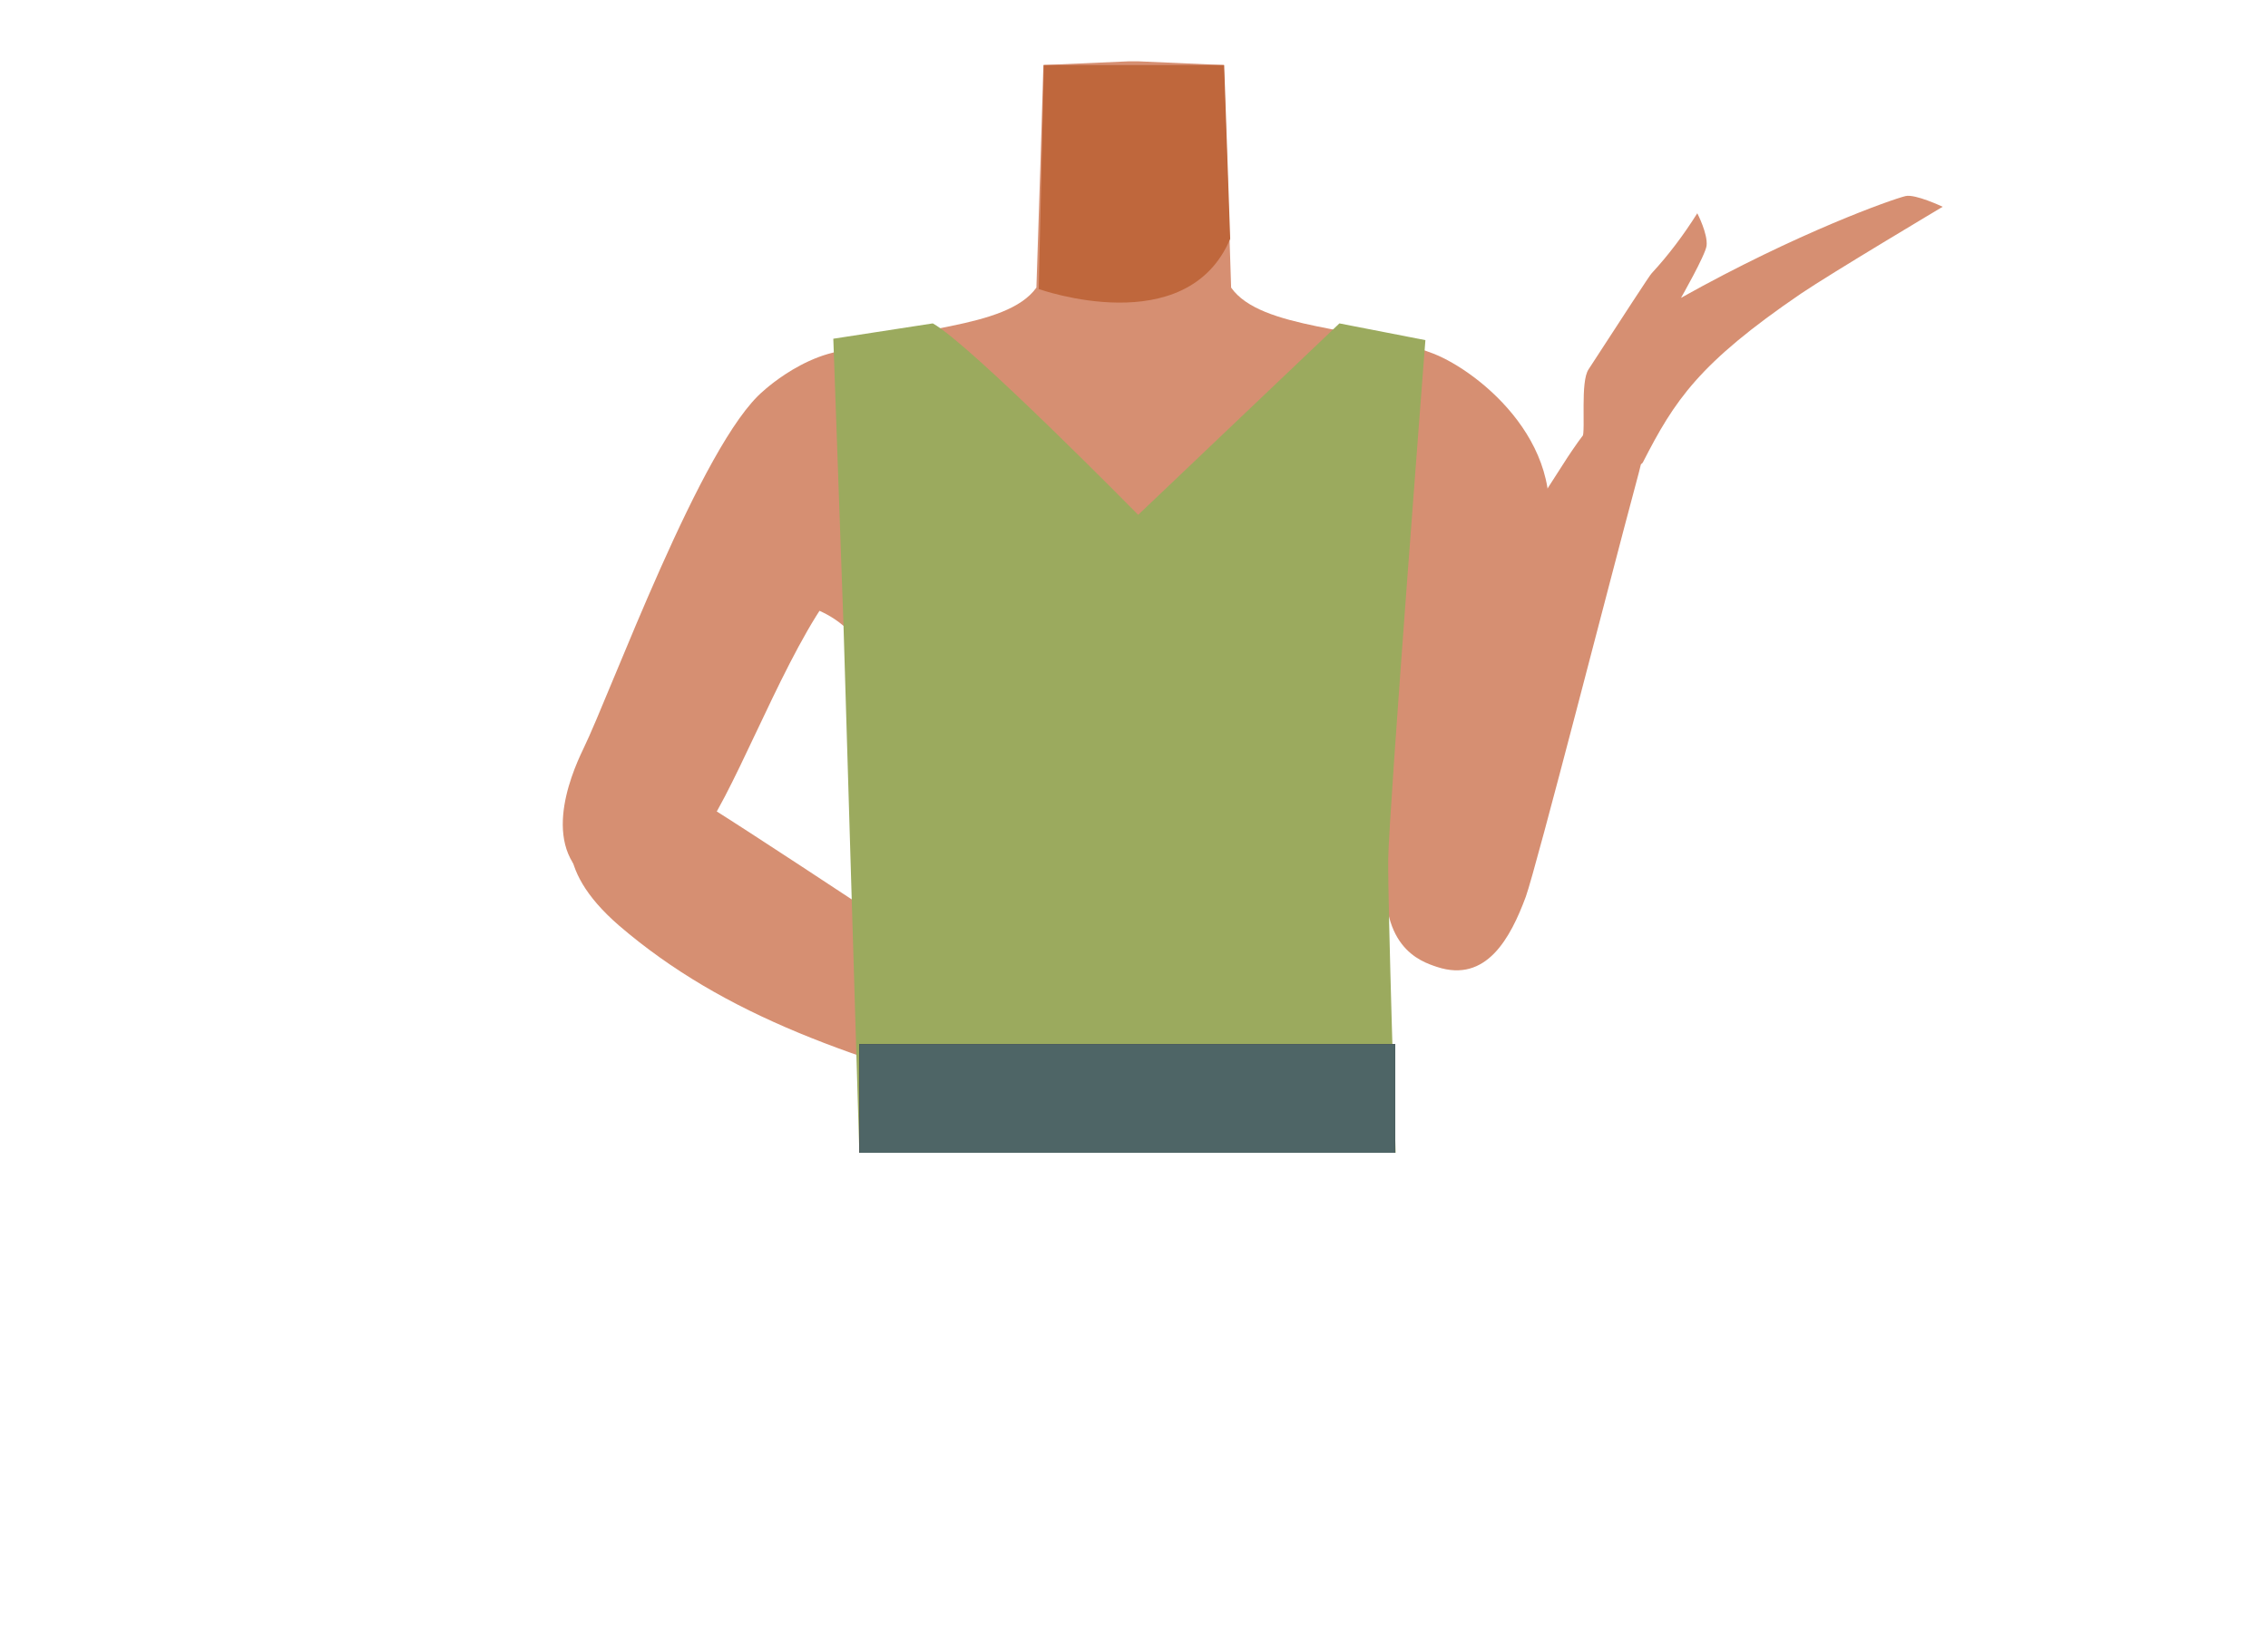
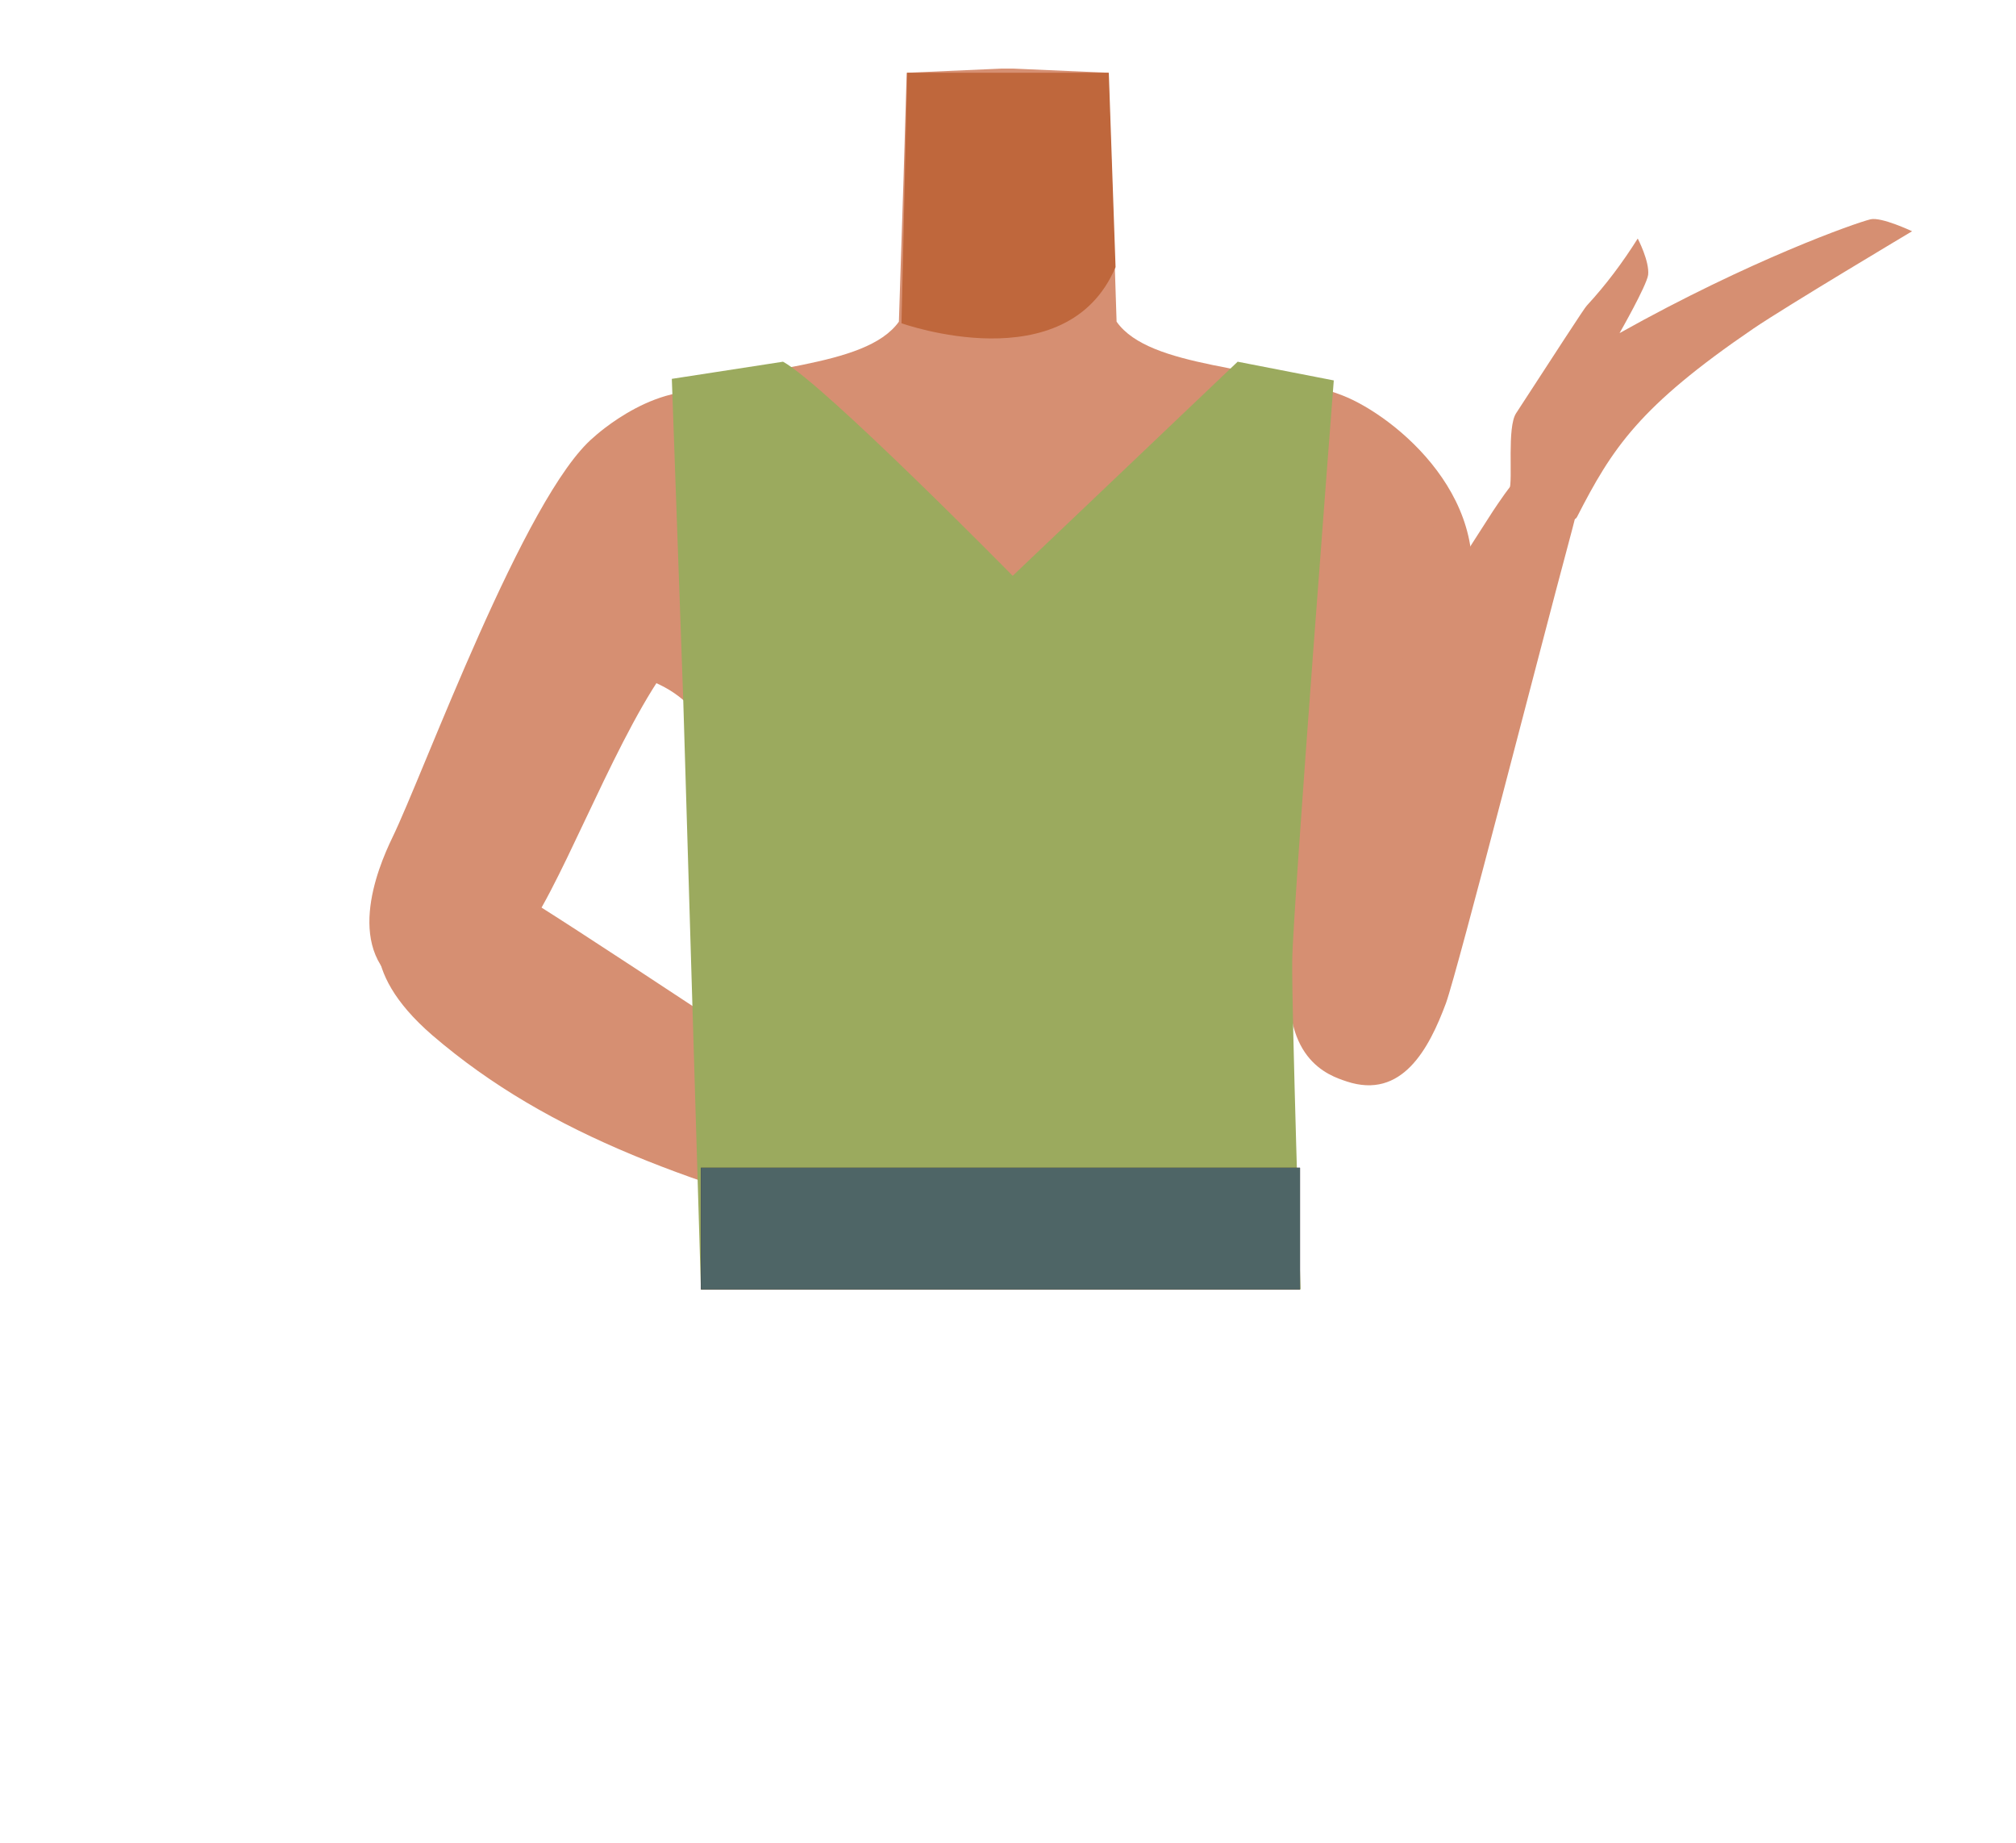
- <svg xmlns="http://www.w3.org/2000/svg" version="1.1" id="Calque_1" x="0px" y="0px" viewBox="0 0 488 354.5" style="enable-background:new 0 0 488 354.5;" xml:space="preserve">
+ <svg xmlns="http://www.w3.org/2000/svg" version="1.1" id="Calque_1" x="0px" y="0px" viewBox="0 0 388 354.5" style="enable-background:new 0 0 388 354.5;" xml:space="preserve">
  <style type="text/css">
	.st0{fill:#D68F72;}
	.st1{fill:#BF673C;}
	.st2{fill:#9BAA5E;}
	.st3{fill:#3A1D20;}
	.st4{fill:#4E6566;}
</style>
  <g id="Calque_10">
-     <path class="st0" d="M244,164.2c-5.5-3.6-8-0.6-13.7,2.5c-9.8,5.3-15.8,23.7-26.7,26.2c-3.9,0.9-12.7-15.1-13.7-21.3   c-1.5-9.3,2.5-27.5-8.4-36.9c-9.2-7.9-21.5-3.7-25.5-16.3c-7-22,13.5-38.5,23.4-42.3c15.2-5.9,37.1-5.1,43.6-14.2l0.9-27.7   l0.6-20.2l18.3-0.8h2.2l18.3,0.8l0.7,20.2l0.9,27.7c6.4,9.1,28.4,8.4,43.5,14.2c10,3.9,30.5,20.4,23.5,42.3   c-4,12.6-16.2,8.4-25.5,16.3c-10.9,9.3-6.9,27.5-8.4,36.8c-1,6.2-9.9,22.2-13.7,21.3c-10.8-2.5-16.9-20.9-26.7-26.2   C252,163.6,249.5,160.6,244,164.2" />
-     <path class="st1" d="M223.5,62.2c0,0,31.8,11.4,41.2-10.8L263.4,14h-38.8L223.5,62.2z" />
-     <path class="st0" d="M200.4,92.3c0.2,19.8-12.5,25.3-19,32.4c-10.3,11.2-20.7,39.5-28.5,52.2c-3.6,6-14.5,18.7-24.5,13.6l0,0   c-12.5-7.1-5.8-23.3-2.9-29.3c6-12.3,25.5-66,38.8-77.1c0,0,12.9-12,25-8C197.1,78.7,200.3,84.1,200.4,92.3L200.4,92.3z" />
-     <path class="st0" d="M124.7,173.5c5.2-10.4,15.6-6.7,24.2-2.1c6.1,3.2,62.7,41,78.2,51.1c8.8,5.7,13.6,8.5,11,14.2   c-2.3,5.2-12.5,2.4-16.5,1.4c-37.7-9.9-65.7-19.4-88.4-38.9C118.3,186.3,123,177.1,124.7,173.5z" />
-     <path class="st0" d="M288,88.9c-8.4,18,0.9,28.2,3.8,37.4c4.7,14.5,2.5,44.5,4.3,59.3c0.9,7,5.5,23,16.7,22.5l0,0   c14.4-1.3,14.9-18.8,14.8-25.5c-0.3-13.7,4-70.6-3.4-86.2c0,0-6.7-16.3-19.5-17.6C296.6,77.9,291.5,81.5,288,88.9z" />
-     <path class="st0" d="M309.2,208.1c10.6,3.5,15.8-6.2,19.1-15.1c2.3-6.4,18.7-70.4,23.4-87.8c2.6-9.8,4.3-15-1.4-17.1   c-5.2-1.9-10.7,6.9-13,10.3c-20.9,32.3-35.1,57.8-38.8,86.5C296.1,203.8,305.6,206.9,309.2,208.1z" />
-     <path class="st0" d="M355.4,58.8c3.7-4,6.9-8.3,9.8-12.9c0,0,2.3,4.4,2,7c-0.3,2.1-5.5,11.2-5.5,11.2l0,0   C386.9,50,407.1,42.9,410,42.2c2.1-0.5,8,2.3,8,2.3s-24,14.3-30.5,18.7c-22,15-27.2,23-34,36.3c-1.2,2.3-15.1-0.2-13-5.3   c0.7-1.8-0.5-12,1.3-14.7C348.9,68.6,355.1,59,355.4,58.8z" />
-     <path class="st2" d="M200.7,69.6c7.9,4.3,44.2,41.2,44.2,41.2l43.3-41.2l18.5,3.6c0,0-7.9,101.9-8,111.7s1.6,63.2,1.6,63.2H184.9   l-3.4-113.3l-2.2-61.9L200.7,69.6z" />
-     <rect x="184.9" y="224.7" class="st3" width="115.3" height="23.4" />
-     <rect x="184.9" y="224.7" class="st4" width="115.3" height="23.4" />
+     <path class="st0" d="M194,164.2c-5.5-3.6-8-0.6-13.7,2.5c-9.8,5.3-15.8,23.7-26.7,26.2c-3.9,0.9-12.7-15.1-13.7-21.3   c-1.5-9.3,2.5-27.5-8.4-36.9c-9.2-7.9-21.5-3.7-25.5-16.3c-7-22,13.5-38.5,23.4-42.3c15.2-5.9,37.1-5.1,43.6-14.2l0.9-27.7   l0.6-20.2l18.3-0.8h2.2l18.3,0.8l0.7,20.2l0.9,27.7c6.4,9.1,28.4,8.4,43.5,14.2c10,3.9,30.5,20.4,23.5,42.3   c-4,12.6-16.2,8.4-25.5,16.3c-10.9,9.3-6.9,27.5-8.4,36.8c-1,6.2-9.9,22.2-13.7,21.3c-10.8-2.5-16.9-20.9-26.7-26.2   C202,163.6,199.5,160.6,194,164.2" />
+     <path class="st1" d="M173.5,62.2c0,0,31.8,11.4,41.2-10.8L213.4,14h-38.8L173.5,62.2z" />
+     <path class="st0" d="M150.4,92.3c0.2,19.8-12.5,25.3-19,32.4c-10.3,11.2-20.7,39.5-28.5,52.2c-3.6,6-14.5,18.7-24.5,13.6l0,0   c-12.5-7.1-5.8-23.3-2.9-29.3c6-12.3,25.5-66,38.8-77.1c0,0,12.9-12,25-8C147.1,78.7,150.3,84.1,150.4,92.3L150.4,92.3z" />
+     <path class="st0" d="M74.7,173.5c5.2-10.4,15.6-6.7,24.2-2.1c6.1,3.2,62.7,41,78.2,51.1c8.8,5.7,13.6,8.5,11,14.2   c-2.3,5.2-12.5,2.4-16.5,1.4c-37.7-9.9-65.7-19.4-88.4-38.9C68.3,186.3,73,177.1,74.7,173.5z" />
+     <path class="st0" d="M238,88.9c-8.4,18,0.9,28.2,3.8,37.4c4.7,14.5,2.5,44.5,4.3,59.3c0.9,7,5.5,23,16.7,22.5l0,0   c14.4-1.3,14.9-18.8,14.8-25.5c-0.3-13.7,4-70.6-3.4-86.2c0,0-6.7-16.3-19.5-17.6C246.6,77.9,241.5,81.5,238,88.9z" />
+     <path class="st0" d="M259.2,208.1c10.6,3.5,15.8-6.2,19.1-15.1c2.3-6.4,18.7-70.4,23.4-87.8c2.6-9.8,4.3-15-1.4-17.1   c-5.2-1.9-10.7,6.9-13,10.3c-20.9,32.3-35.1,57.8-38.8,86.5C246.1,203.8,255.6,206.9,259.2,208.1z" />
+     <path class="st0" d="M305.4,58.8c3.7-4,6.9-8.3,9.8-12.9c0,0,2.3,4.4,2,7c-0.3,2.1-5.5,11.2-5.5,11.2l0,0   C336.9,50,357.1,42.9,360,42.2c2.1-0.5,8,2.3,8,2.3s-24,14.3-30.5,18.7c-22,15-27.2,23-34,36.3c-1.2,2.3-15.1-0.2-13-5.3   c0.7-1.8-0.5-12,1.3-14.7C298.9,68.6,305.1,59,305.4,58.8z" />
+     <path class="st2" d="M150.7,69.6c7.9,4.3,44.2,41.2,44.2,41.2l43.3-41.2l18.5,3.6c0,0-7.9,101.9-8,111.7s1.6,63.2,1.6,63.2H134.9   l-3.4-113.3l-2.2-61.9L150.7,69.6z" />
+     <rect x="134.9" y="224.7" class="st3" width="115.3" height="23.4" />
+     <rect x="134.9" y="224.7" class="st4" width="115.3" height="23.4" />
  </g>
</svg>
